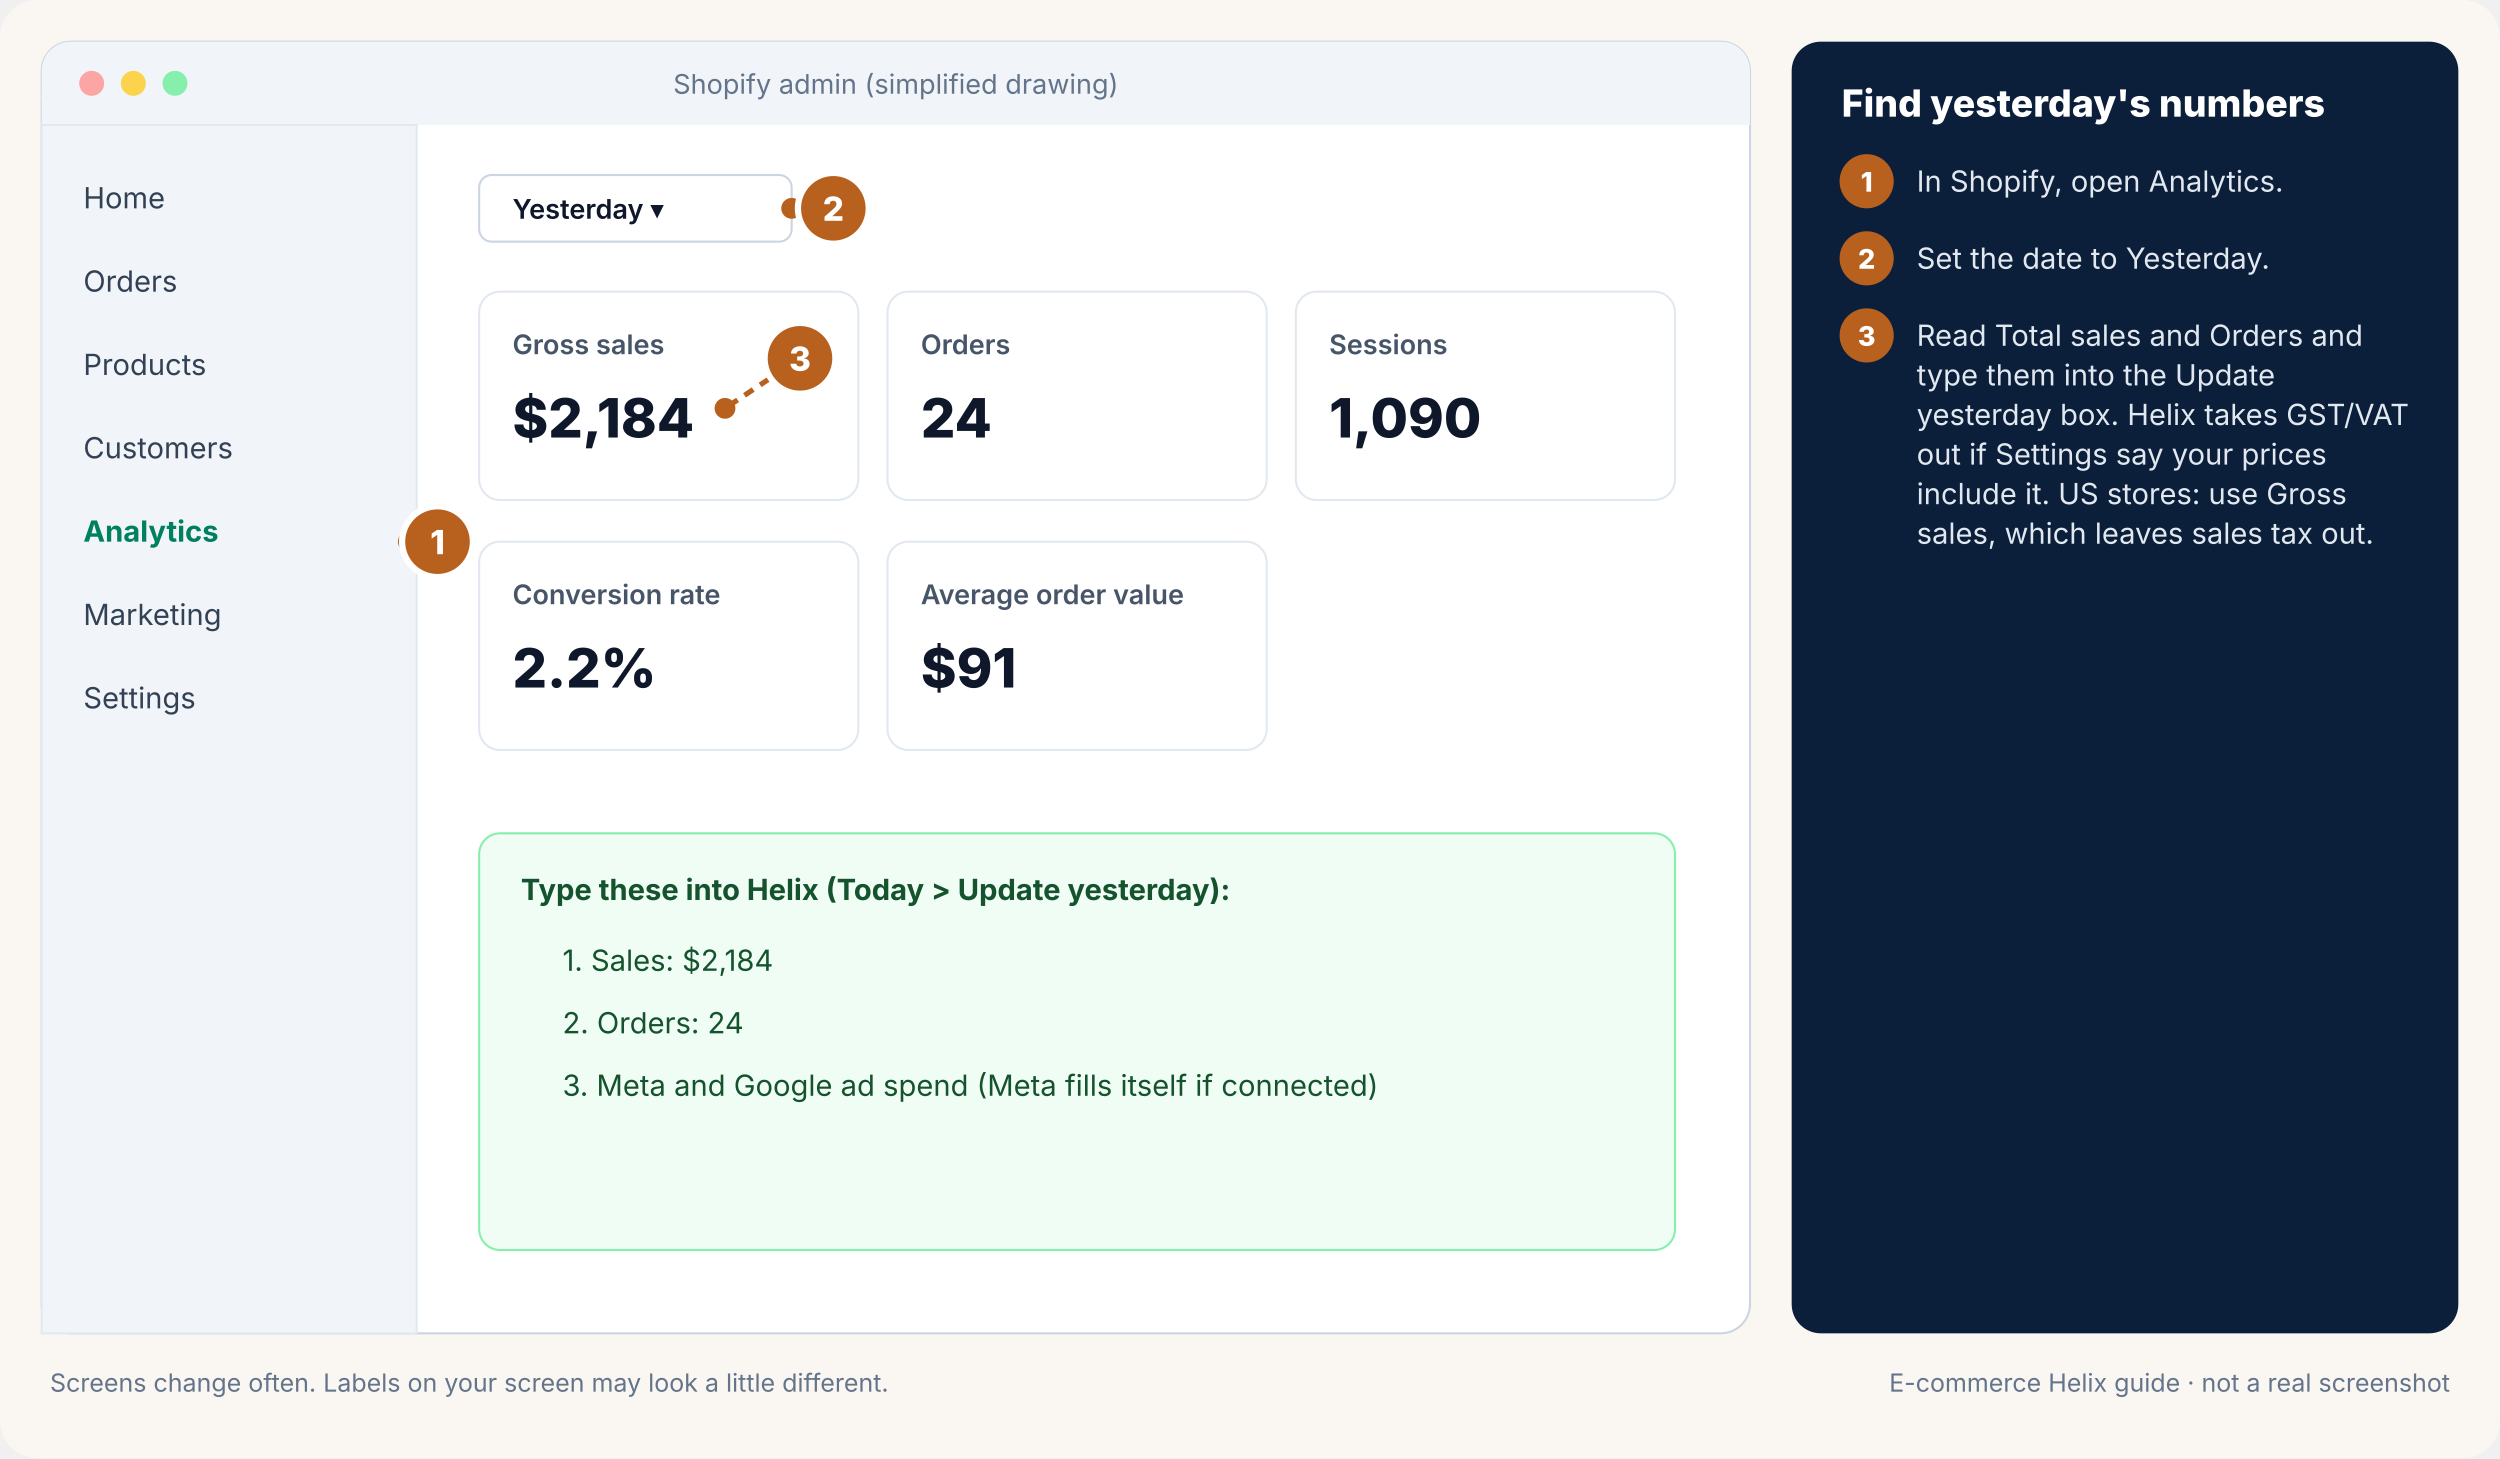
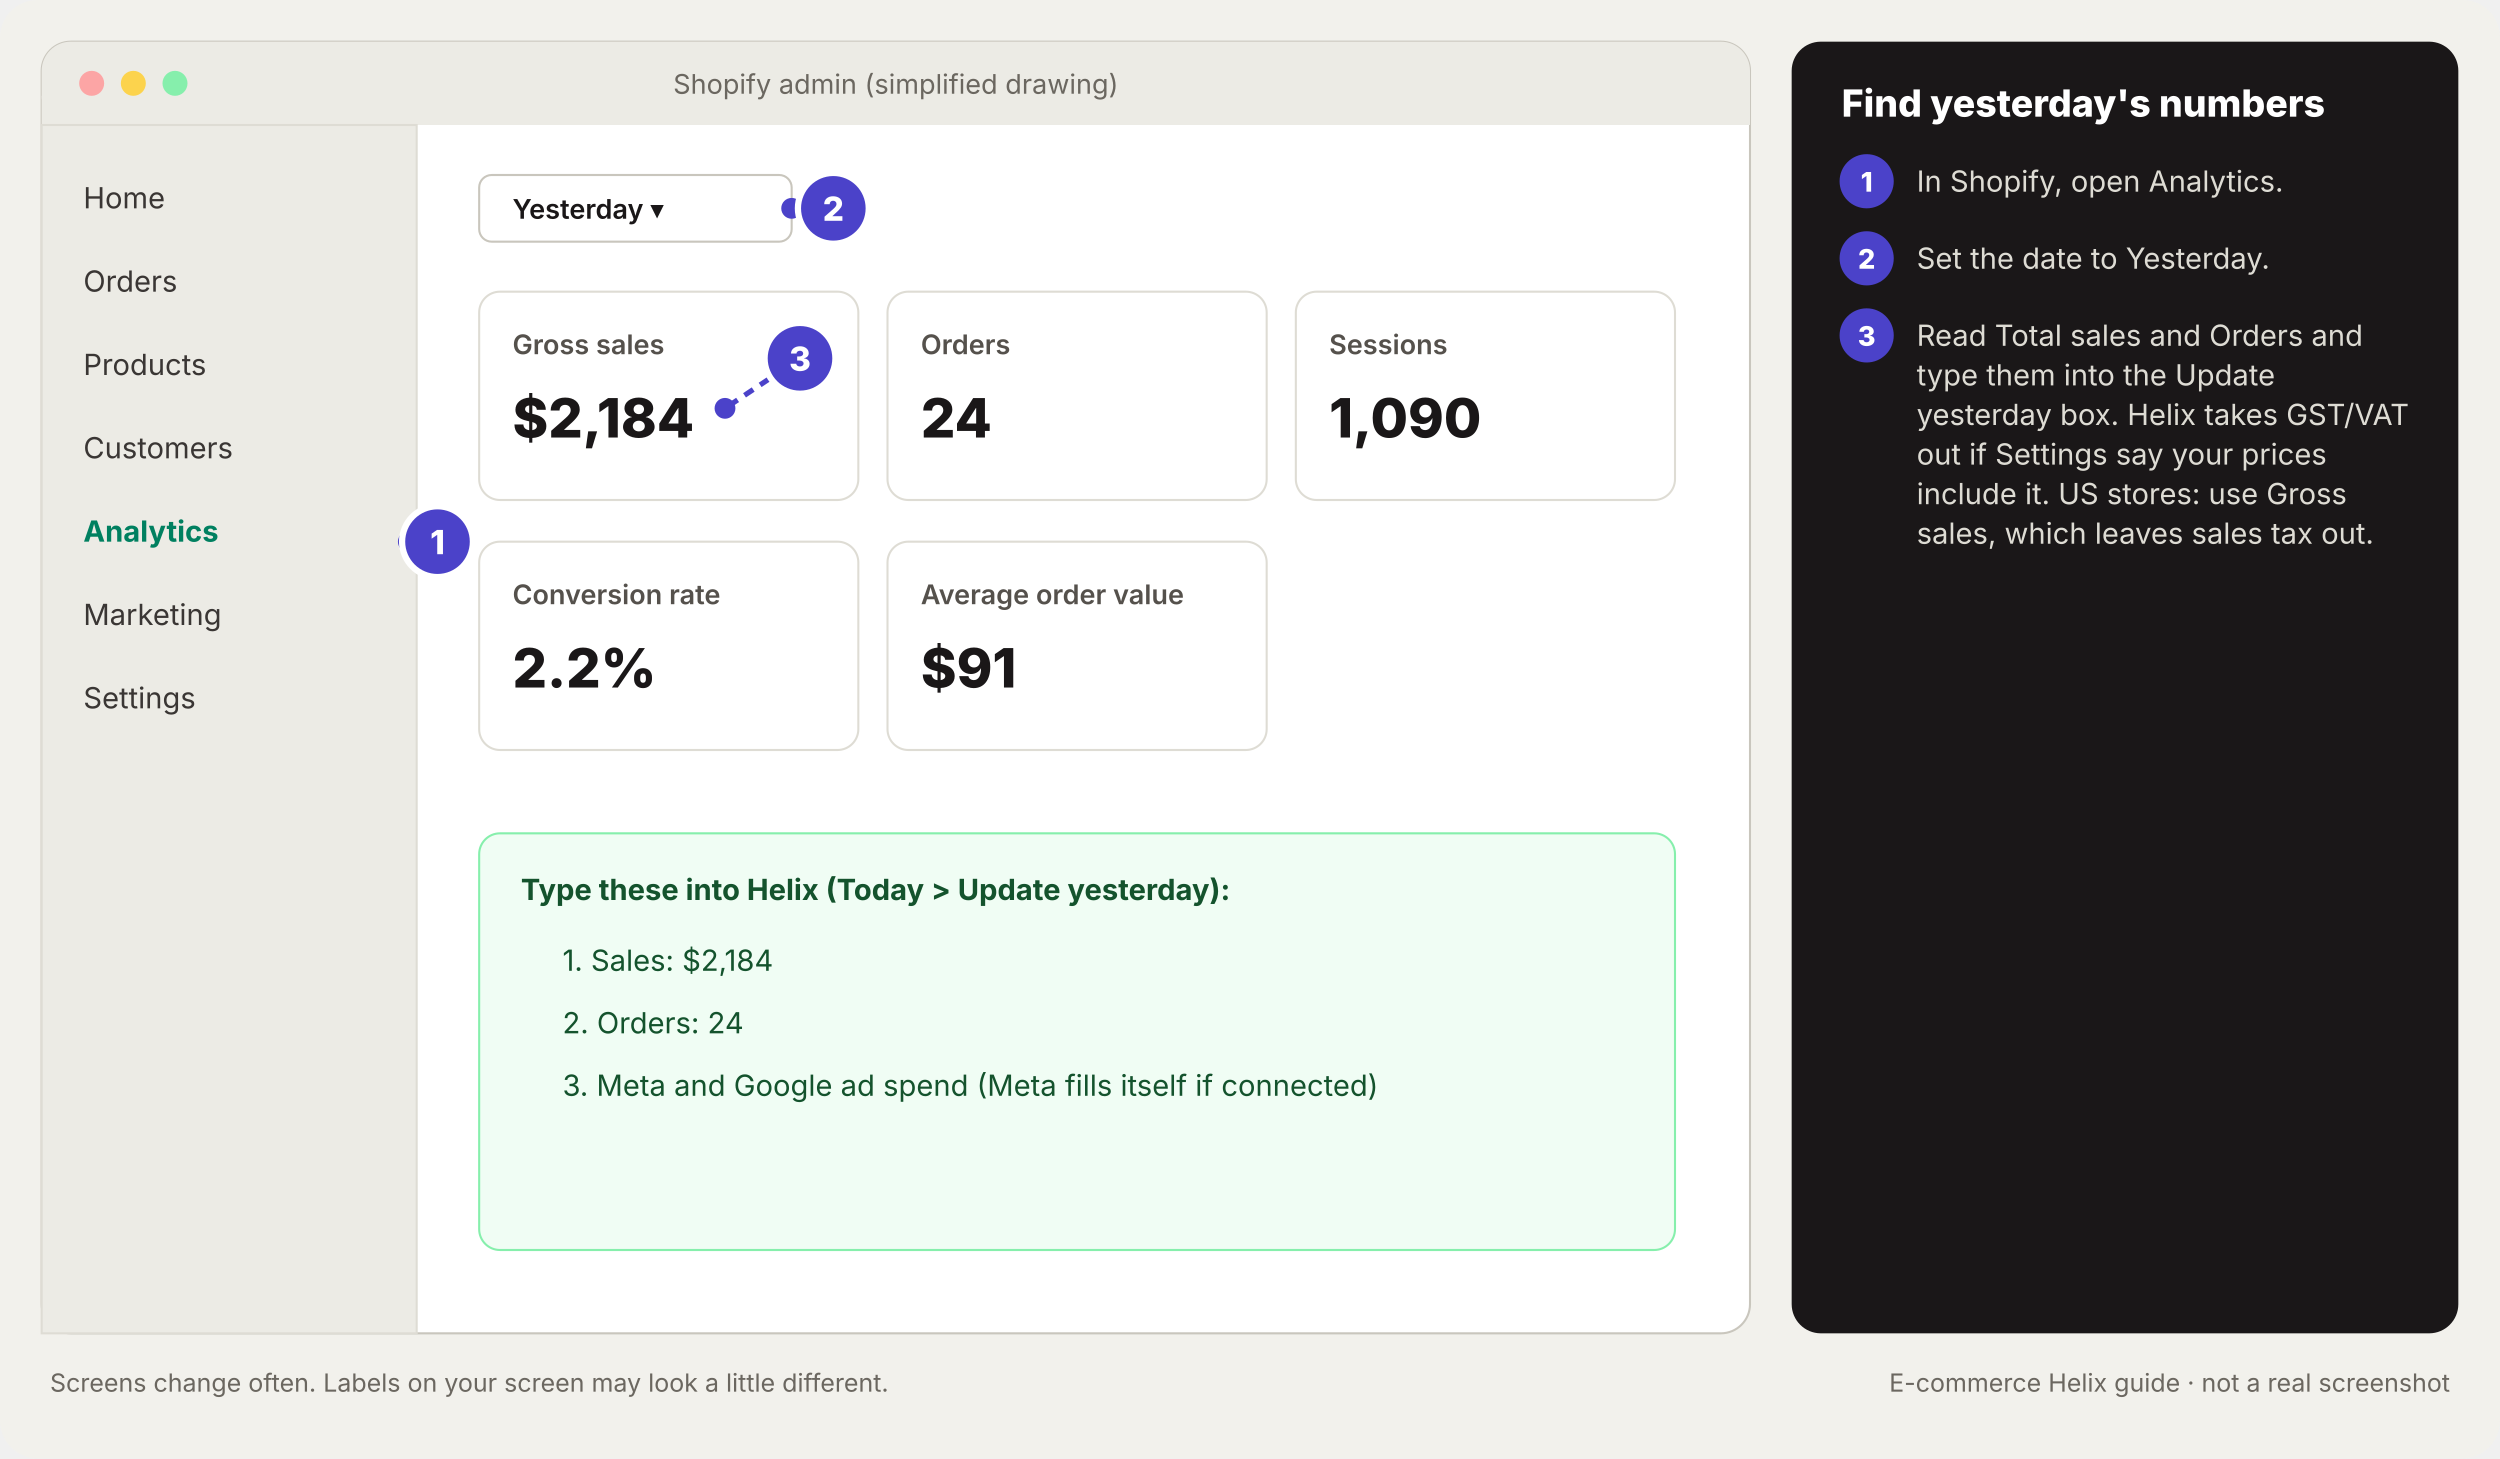
<svg xmlns="http://www.w3.org/2000/svg" viewBox="0 0 1200 700" width="1200" height="700" role="img" aria-label="Find yesterday's numbers" font-family="Inter, -apple-system, Segoe UI, Roboto, Helvetica, Arial, sans-serif">
-   <rect width="1200" height="700" rx="18" fill="#faf7f2" />
-   <rect x="20" y="20" width="820" height="620" rx="14" fill="#fff" stroke="#cbd5e1" />
-   <rect x="20" y="20" width="820" height="40" rx="14" fill="#f1f5f9" />
-   <rect x="20" y="46" width="820" height="14" fill="#f1f5f9" />
+   <rect width="1200" height="700" rx="18" fill="#F2F1EC" />
+   <rect x="20" y="20" width="820" height="620" rx="14" fill="#fff" stroke="#C9C6BD" />
+   <rect x="20" y="20" width="820" height="40" rx="14" fill="#ECEBE5" />
+   <rect x="20" y="46" width="820" height="14" fill="#ECEBE5" />
  <circle cx="44" cy="40" r="6" fill="#fca5a5" />
  <circle cx="64" cy="40" r="6" fill="#fcd34d" />
  <circle cx="84" cy="40" r="6" fill="#86efac" />
-   <text x="430" y="45" font-size="13" fill="#64748b" text-anchor="middle">Shopify admin (simplified drawing)</text>
-   <rect x="20" y="60" width="180" height="580" rx="0" fill="#f1f5f9" stroke="#e2e8f0" stroke-width="1" />
-   <text x="40" y="100" font-size="14" font-weight="400" fill="#334155" text-anchor="start">Home</text>
-   <text x="40" y="140" font-size="14" font-weight="400" fill="#334155" text-anchor="start">Orders</text>
-   <text x="40" y="180" font-size="14" font-weight="400" fill="#334155" text-anchor="start">Products</text>
-   <text x="40" y="220" font-size="14" font-weight="400" fill="#334155" text-anchor="start">Customers</text>
+   <text x="430" y="45" font-size="13" fill="#6B6760" text-anchor="middle">Shopify admin (simplified drawing)</text>
+   <rect x="20" y="60" width="180" height="580" rx="0" fill="#ECEBE5" stroke="#DEDCD4" stroke-width="1" />
+   <text x="40" y="100" font-size="14" font-weight="400" fill="#3A3634" text-anchor="start">Home</text>
+   <text x="40" y="140" font-size="14" font-weight="400" fill="#3A3634" text-anchor="start">Orders</text>
+   <text x="40" y="180" font-size="14" font-weight="400" fill="#3A3634" text-anchor="start">Products</text>
+   <text x="40" y="220" font-size="14" font-weight="400" fill="#3A3634" text-anchor="start">Customers</text>
  <text x="40" y="260" font-size="14" font-weight="700" fill="#008060" text-anchor="start">Analytics</text>
-   <text x="40" y="300" font-size="14" font-weight="400" fill="#334155" text-anchor="start">Marketing</text>
-   <text x="40" y="340" font-size="14" font-weight="400" fill="#334155" text-anchor="start">Settings</text>
-   <rect x="230" y="84" width="150" height="32" rx="6" fill="#fff" stroke="#cbd5e1" stroke-width="1" />
-   <text x="246" y="105" font-size="13" font-weight="600" fill="#0f172a" text-anchor="start">Yesterday ▾</text>
-   <rect x="230" y="140" width="182" height="100" rx="10" fill="#fff" stroke="#e2e8f0" stroke-width="1" />
-   <text x="246" y="170" font-size="13" font-weight="600" fill="#475569" text-anchor="start">Gross sales</text>
-   <text x="246" y="210" font-size="26" font-weight="800" fill="#0f172a" text-anchor="start">$2,184</text>
-   <rect x="426" y="140" width="182" height="100" rx="10" fill="#fff" stroke="#e2e8f0" stroke-width="1" />
-   <text x="442" y="170" font-size="13" font-weight="600" fill="#475569" text-anchor="start">Orders</text>
-   <text x="442" y="210" font-size="26" font-weight="800" fill="#0f172a" text-anchor="start">24</text>
-   <rect x="622" y="140" width="182" height="100" rx="10" fill="#fff" stroke="#e2e8f0" stroke-width="1" />
-   <text x="638" y="170" font-size="13" font-weight="600" fill="#475569" text-anchor="start">Sessions</text>
-   <text x="638" y="210" font-size="26" font-weight="800" fill="#0f172a" text-anchor="start">1,090</text>
-   <rect x="230" y="260" width="182" height="100" rx="10" fill="#fff" stroke="#e2e8f0" stroke-width="1" />
-   <text x="246" y="290" font-size="13" font-weight="600" fill="#475569" text-anchor="start">Conversion rate</text>
-   <text x="246" y="330" font-size="26" font-weight="800" fill="#0f172a" text-anchor="start">2.2%</text>
-   <rect x="426" y="260" width="182" height="100" rx="10" fill="#fff" stroke="#e2e8f0" stroke-width="1" />
-   <text x="442" y="290" font-size="13" font-weight="600" fill="#475569" text-anchor="start">Average order value</text>
-   <text x="442" y="330" font-size="26" font-weight="800" fill="#0f172a" text-anchor="start">$91</text>
+   <text x="40" y="300" font-size="14" font-weight="400" fill="#3A3634" text-anchor="start">Marketing</text>
+   <text x="40" y="340" font-size="14" font-weight="400" fill="#3A3634" text-anchor="start">Settings</text>
+   <rect x="230" y="84" width="150" height="32" rx="6" fill="#fff" stroke="#C9C6BD" stroke-width="1" />
+   <text x="246" y="105" font-size="13" font-weight="600" fill="#1A1718" text-anchor="start">Yesterday ▾</text>
+   <rect x="230" y="140" width="182" height="100" rx="10" fill="#fff" stroke="#DEDCD4" stroke-width="1" />
+   <text x="246" y="170" font-size="13" font-weight="600" fill="#55514C" text-anchor="start">Gross sales</text>
+   <text x="246" y="210" font-size="26" font-weight="800" fill="#1A1718" text-anchor="start">$2,184</text>
+   <rect x="426" y="140" width="182" height="100" rx="10" fill="#fff" stroke="#DEDCD4" stroke-width="1" />
+   <text x="442" y="170" font-size="13" font-weight="600" fill="#55514C" text-anchor="start">Orders</text>
+   <text x="442" y="210" font-size="26" font-weight="800" fill="#1A1718" text-anchor="start">24</text>
+   <rect x="622" y="140" width="182" height="100" rx="10" fill="#fff" stroke="#DEDCD4" stroke-width="1" />
+   <text x="638" y="170" font-size="13" font-weight="600" fill="#55514C" text-anchor="start">Sessions</text>
+   <text x="638" y="210" font-size="26" font-weight="800" fill="#1A1718" text-anchor="start">1,090</text>
+   <rect x="230" y="260" width="182" height="100" rx="10" fill="#fff" stroke="#DEDCD4" stroke-width="1" />
+   <text x="246" y="290" font-size="13" font-weight="600" fill="#55514C" text-anchor="start">Conversion rate</text>
+   <text x="246" y="330" font-size="26" font-weight="800" fill="#1A1718" text-anchor="start">2.2%</text>
+   <rect x="426" y="260" width="182" height="100" rx="10" fill="#fff" stroke="#DEDCD4" stroke-width="1" />
+   <text x="442" y="290" font-size="13" font-weight="600" fill="#55514C" text-anchor="start">Average order value</text>
+   <text x="442" y="330" font-size="26" font-weight="800" fill="#1A1718" text-anchor="start">$91</text>
  <rect x="230" y="400" width="574" height="200" rx="10" fill="#f0fdf4" stroke="#86efac" stroke-width="1" />
  <text x="250" y="432" font-size="14" font-weight="700" fill="#14532d" text-anchor="start">Type these into Helix (Today &gt; Update yesterday):</text>
  <text x="270" y="466" font-size="14" font-weight="400" fill="#14532d" text-anchor="start">1. Sales: $2,184</text>
  <text x="270" y="496" font-size="14" font-weight="400" fill="#14532d" text-anchor="start">2. Orders: 24</text>
  <text x="270" y="526" font-size="14" font-weight="400" fill="#14532d" text-anchor="start">3. Meta and Google ad spend (Meta fills itself if connected)</text>
-   <line x1="210" y1="260" x2="196" y2="260" stroke="#b8601d" stroke-width="2.5" stroke-dasharray="5 4" />
-   <circle cx="196" cy="260" r="5" fill="#b8601d" />
-   <circle cx="210" cy="260" r="17" fill="#b8601d" stroke="#fff" stroke-width="3" />
+   <line x1="210" y1="260" x2="196" y2="260" stroke="#4B42C9" stroke-width="2.5" stroke-dasharray="5 4" />
+   <circle cx="196" cy="260" r="5" fill="#4B42C9" />
+   <circle cx="210" cy="260" r="17" fill="#4B42C9" stroke="#fff" stroke-width="3" />
  <text x="210" y="266" font-size="16" font-weight="800" fill="#fff" text-anchor="middle">1</text>
-   <line x1="400" y1="100" x2="380" y2="100" stroke="#b8601d" stroke-width="2.5" stroke-dasharray="5 4" />
-   <circle cx="380" cy="100" r="5" fill="#b8601d" />
-   <circle cx="400" cy="100" r="17" fill="#b8601d" stroke="#fff" stroke-width="3" />
+   <line x1="400" y1="100" x2="380" y2="100" stroke="#4B42C9" stroke-width="2.5" stroke-dasharray="5 4" />
+   <circle cx="380" cy="100" r="5" fill="#4B42C9" />
+   <circle cx="400" cy="100" r="17" fill="#4B42C9" stroke="#fff" stroke-width="3" />
  <text x="400" y="106" font-size="16" font-weight="800" fill="#fff" text-anchor="middle">2</text>
-   <line x1="384" y1="172" x2="348" y2="196" stroke="#b8601d" stroke-width="2.5" stroke-dasharray="5 4" />
-   <circle cx="348" cy="196" r="5" fill="#b8601d" />
-   <circle cx="384" cy="172" r="17" fill="#b8601d" stroke="#fff" stroke-width="3" />
+   <line x1="384" y1="172" x2="348" y2="196" stroke="#4B42C9" stroke-width="2.5" stroke-dasharray="5 4" />
+   <circle cx="348" cy="196" r="5" fill="#4B42C9" />
+   <circle cx="384" cy="172" r="17" fill="#4B42C9" stroke="#fff" stroke-width="3" />
  <text x="384" y="178" font-size="16" font-weight="800" fill="#fff" text-anchor="middle">3</text>
-   <rect x="860" y="20" width="320" height="620" rx="14" fill="#0b1f3a" />
+   <rect x="860" y="20" width="320" height="620" rx="14" fill="#1A1718" />
  <text x="884" y="56" font-size="18" font-weight="800" fill="#fff">Find yesterday's numbers</text>
-   <circle cx="896" cy="87" r="13" fill="#b8601d" />
+   <circle cx="896" cy="87" r="13" fill="#4B42C9" />
  <text x="896" y="92" font-size="13" font-weight="800" fill="#fff" text-anchor="middle">1</text>
-   <text x="920" y="92" font-size="14" fill="#e2e8f0">In Shopify, open Analytics.</text>
-   <circle cx="896" cy="124" r="13" fill="#b8601d" />
+   <text x="920" y="92" font-size="14" fill="#DEDCD4">In Shopify, open Analytics.</text>
+   <circle cx="896" cy="124" r="13" fill="#4B42C9" />
  <text x="896" y="129" font-size="13" font-weight="800" fill="#fff" text-anchor="middle">2</text>
-   <text x="920" y="129" font-size="14" fill="#e2e8f0">Set the date to Yesterday.</text>
-   <circle cx="896" cy="161" r="13" fill="#b8601d" />
+   <text x="920" y="129" font-size="14" fill="#DEDCD4">Set the date to Yesterday.</text>
+   <circle cx="896" cy="161" r="13" fill="#4B42C9" />
  <text x="896" y="166" font-size="13" font-weight="800" fill="#fff" text-anchor="middle">3</text>
-   <text x="920" y="166" font-size="14" fill="#e2e8f0">Read Total sales and Orders and</text>
-   <text x="920" y="185" font-size="14" fill="#e2e8f0">type them into the Update</text>
-   <text x="920" y="204" font-size="14" fill="#e2e8f0">yesterday box. Helix takes GST/VAT</text>
-   <text x="920" y="223" font-size="14" fill="#e2e8f0">out if Settings say your prices</text>
-   <text x="920" y="242" font-size="14" fill="#e2e8f0">include it. US stores: use Gross</text>
-   <text x="920" y="261" font-size="14" fill="#e2e8f0">sales, which leaves sales tax out.</text>
-   <text x="24" y="668" font-size="12" fill="#64748b">Screens change often. Labels on your screen may look a little different.</text>
-   <text x="1176" y="668" font-size="12" fill="#64748b" text-anchor="end">E-commerce Helix guide · not a real screenshot</text>
+   <text x="920" y="166" font-size="14" fill="#DEDCD4">Read Total sales and Orders and</text>
+   <text x="920" y="185" font-size="14" fill="#DEDCD4">type them into the Update</text>
+   <text x="920" y="204" font-size="14" fill="#DEDCD4">yesterday box. Helix takes GST/VAT</text>
+   <text x="920" y="223" font-size="14" fill="#DEDCD4">out if Settings say your prices</text>
+   <text x="920" y="242" font-size="14" fill="#DEDCD4">include it. US stores: use Gross</text>
+   <text x="920" y="261" font-size="14" fill="#DEDCD4">sales, which leaves sales tax out.</text>
+   <text x="24" y="668" font-size="12" fill="#6B6760">Screens change often. Labels on your screen may look a little different.</text>
+   <text x="1176" y="668" font-size="12" fill="#6B6760" text-anchor="end">E-commerce Helix guide · not a real screenshot</text>
</svg>
